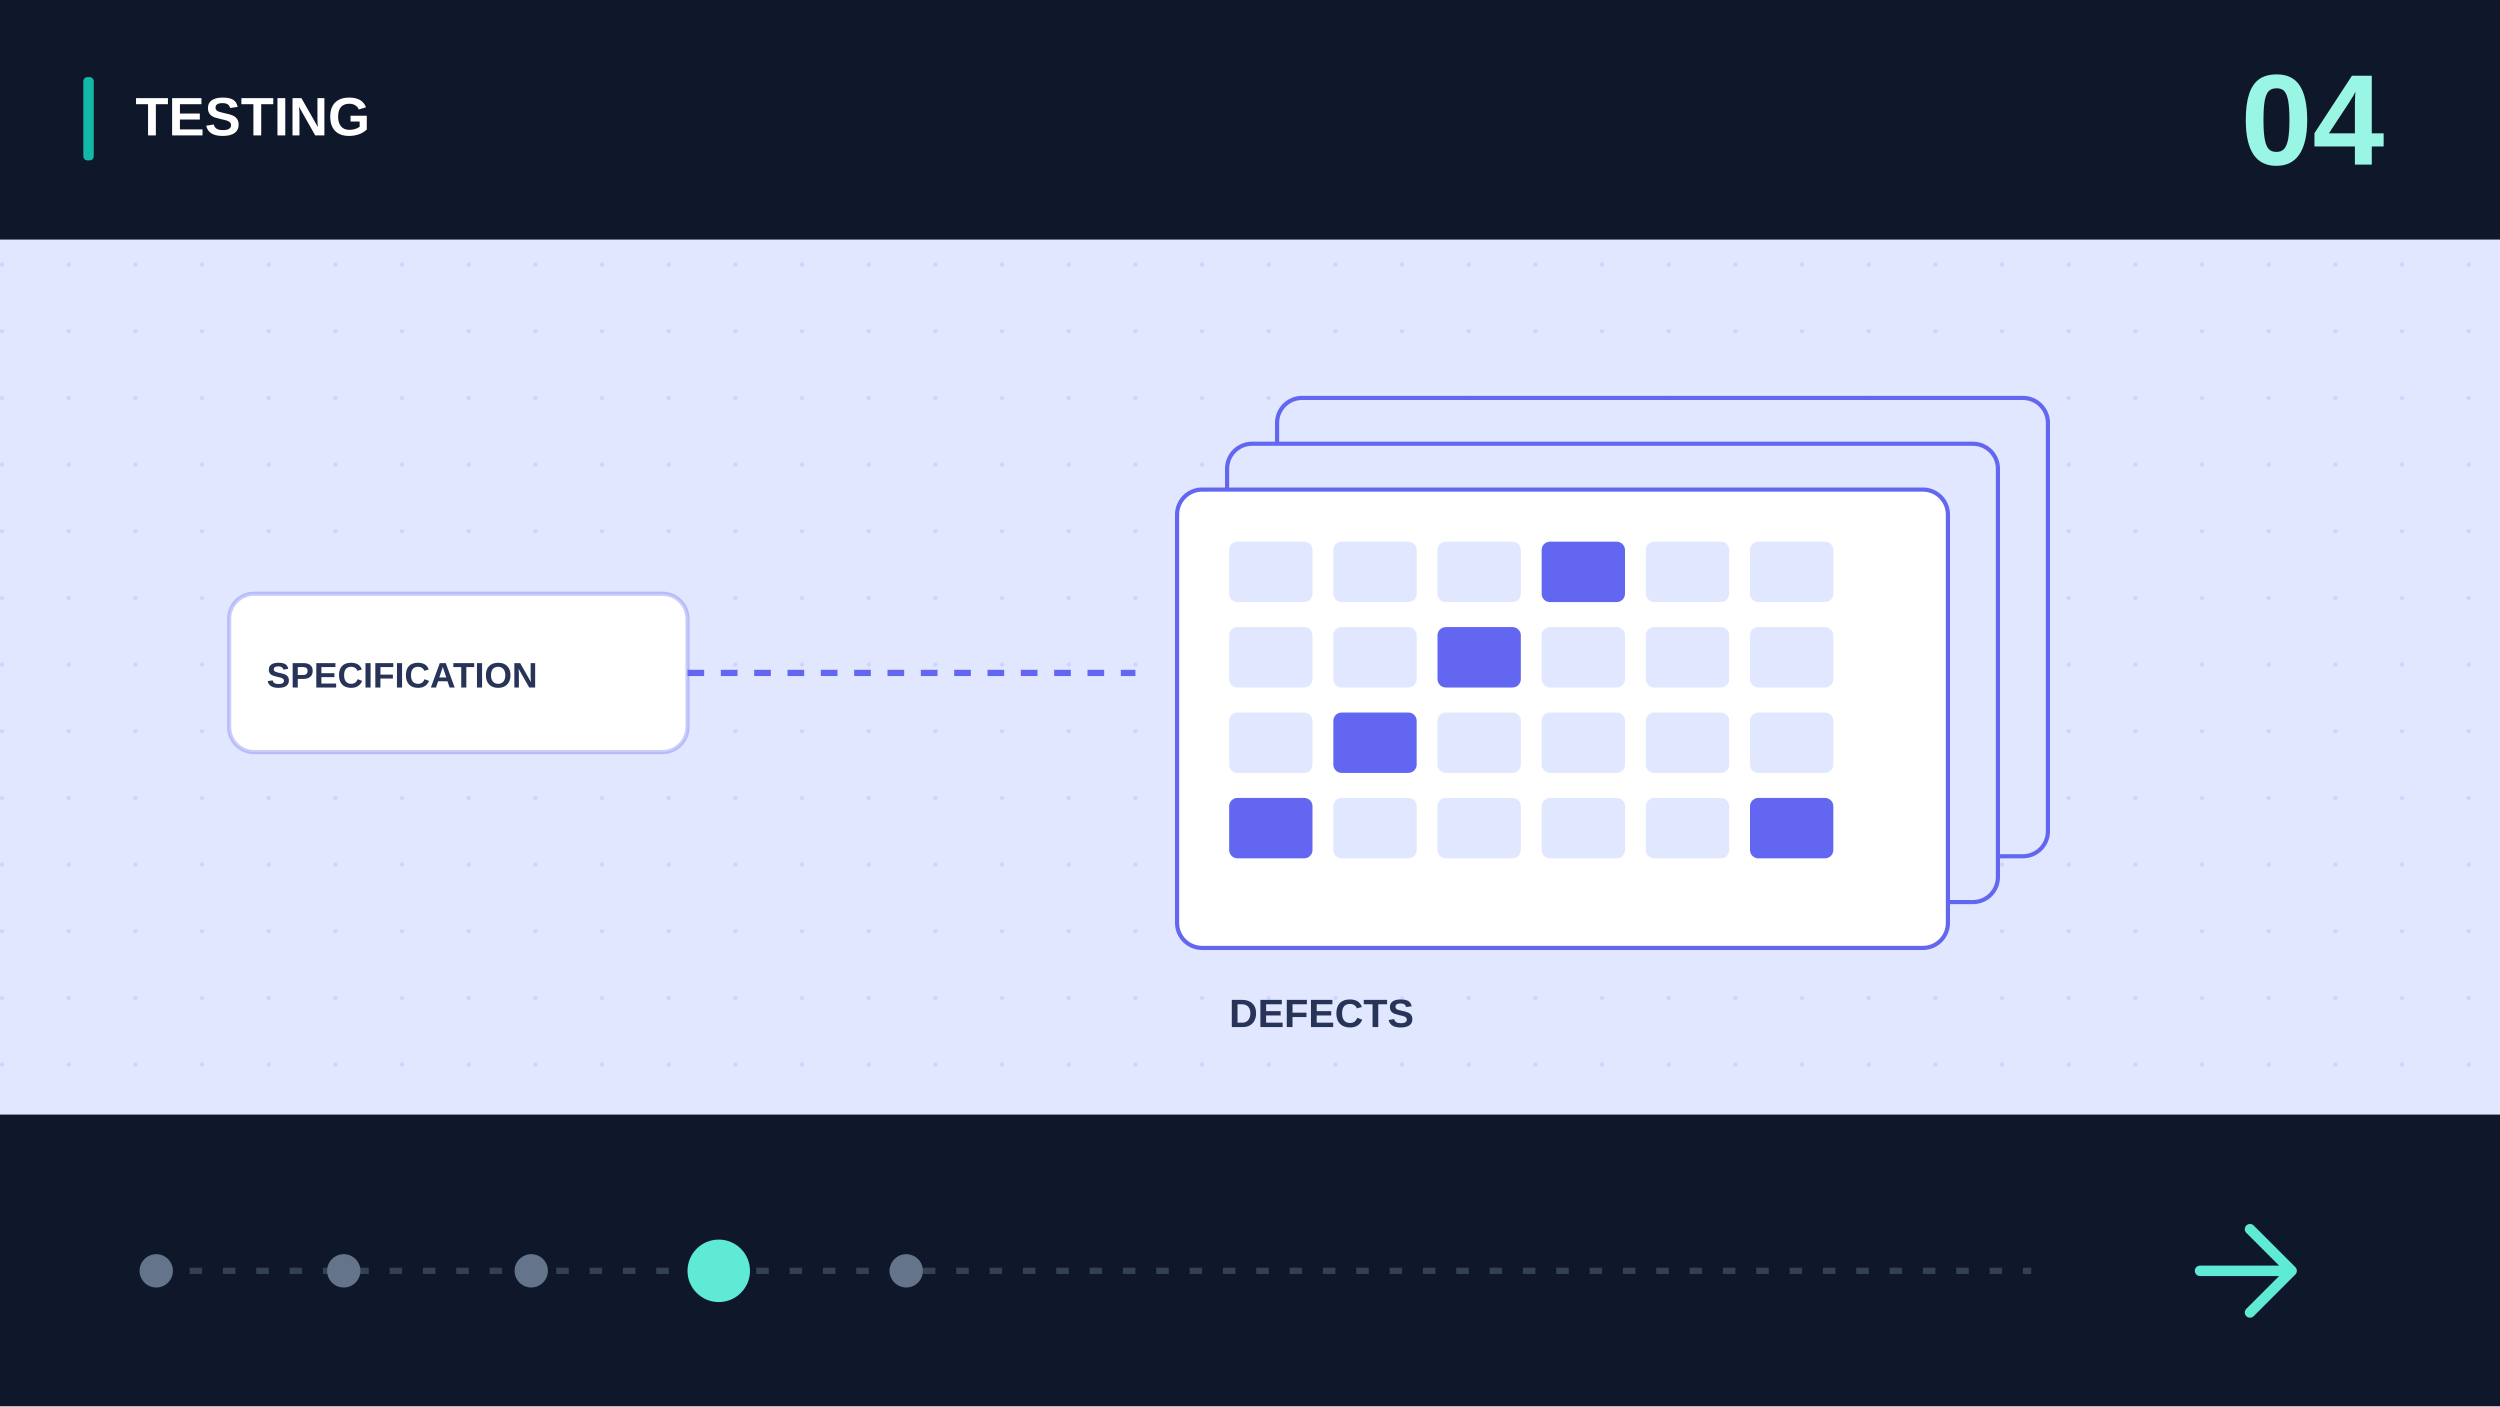
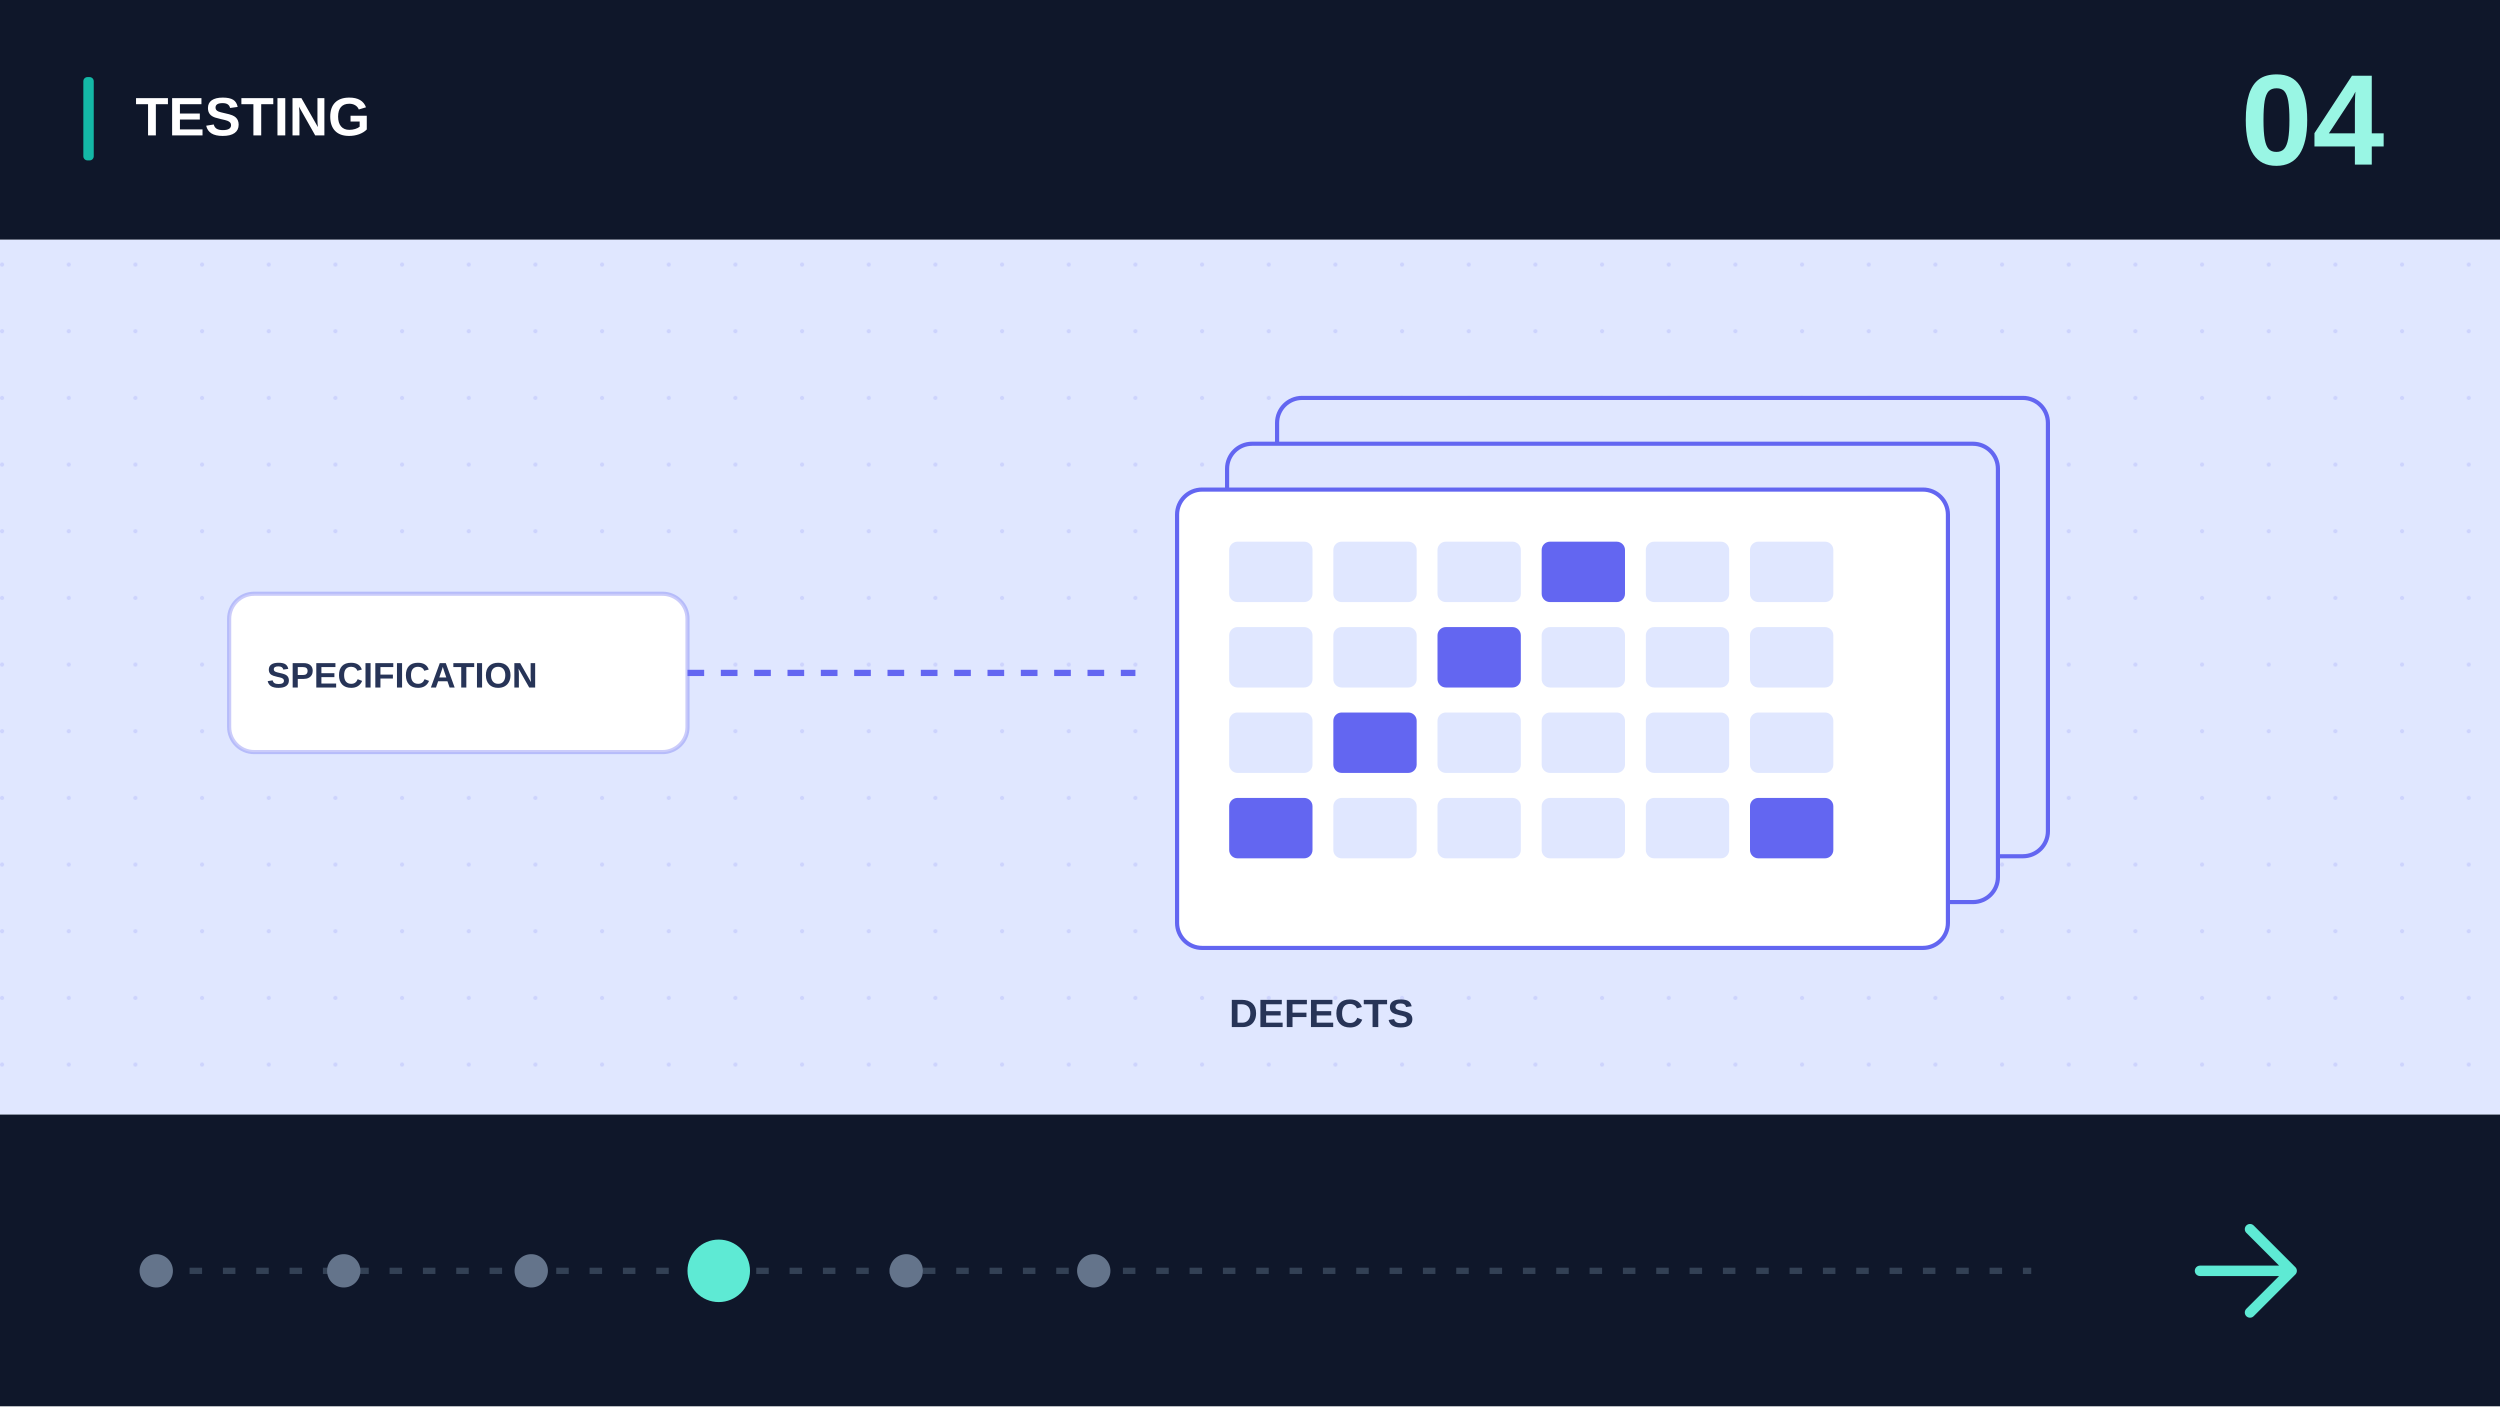
<svg xmlns="http://www.w3.org/2000/svg" width="1200" height="675" viewBox="0 0 1200 675">
  <rect width="1200" height="675" fill="#edf2f7" />
  <svg x="0" y="115" width="1200" height="420" viewBox="0 85 1200 420">
    <defs>
      <pattern id="grid" width="32" height="32" patternUnits="userSpaceOnUse">
        <circle cx="1" cy="1" r="1" fill="#6366f1" opacity=".15" />
      </pattern>
    </defs>
    <rect x="0" y="0" width="1200" height="675" rx="0" fill="#e0e7ff" stroke="none" stroke-width="2" />
    <rect width="1200" height="675" fill="url(#grid)" />
    <text x="54" y="51" font-family="Arial, sans-serif" font-size="14" font-weight="600" fill="#273457">ANTBLOG / ENGINEERING NOTES</text>
    <text x="1080" y="51" font-family="Arial, sans-serif" font-size="16" font-weight="500" fill="#273457">33</text>
    <path d="M54 73L1146 73" stroke="#6366f133" stroke-width="3" fill="none" />
    <rect x="613" y="161" width="370" height="220" rx="12" fill="#e0e7ff" stroke="#6366f1" stroke-width="2" />
    <rect x="589" y="183" width="370" height="220" rx="12" fill="#e0e7ff" stroke="#6366f1" stroke-width="2" />
    <rect x="565" y="205" width="370" height="220" rx="12" fill="#ffffff" stroke="#6366f1" stroke-width="2" />
    <rect x="590" y="230" width="40" height="29" rx="4" fill="#e0e7ff" stroke="none" stroke-width="2" />
    <rect x="640" y="230" width="40" height="29" rx="4" fill="#e0e7ff" stroke="none" stroke-width="2" />
    <rect x="690" y="230" width="40" height="29" rx="4" fill="#e0e7ff" stroke="none" stroke-width="2" />
    <rect x="740" y="230" width="40" height="29" rx="4" fill="#6366f1" stroke="none" stroke-width="2" />
    <rect x="790" y="230" width="40" height="29" rx="4" fill="#e0e7ff" stroke="none" stroke-width="2" />
    <rect x="840" y="230" width="40" height="29" rx="4" fill="#e0e7ff" stroke="none" stroke-width="2" />
    <rect x="590" y="271" width="40" height="29" rx="4" fill="#e0e7ff" stroke="none" stroke-width="2" />
    <rect x="640" y="271" width="40" height="29" rx="4" fill="#e0e7ff" stroke="none" stroke-width="2" />
    <rect x="690" y="271" width="40" height="29" rx="4" fill="#6366f1" stroke="none" stroke-width="2" />
    <rect x="740" y="271" width="40" height="29" rx="4" fill="#e0e7ff" stroke="none" stroke-width="2" />
    <rect x="790" y="271" width="40" height="29" rx="4" fill="#e0e7ff" stroke="none" stroke-width="2" />
    <rect x="840" y="271" width="40" height="29" rx="4" fill="#e0e7ff" stroke="none" stroke-width="2" />
    <rect x="590" y="312" width="40" height="29" rx="4" fill="#e0e7ff" stroke="none" stroke-width="2" />
    <rect x="640" y="312" width="40" height="29" rx="4" fill="#6366f1" stroke="none" stroke-width="2" />
    <rect x="690" y="312" width="40" height="29" rx="4" fill="#e0e7ff" stroke="none" stroke-width="2" />
    <rect x="740" y="312" width="40" height="29" rx="4" fill="#e0e7ff" stroke="none" stroke-width="2" />
    <rect x="790" y="312" width="40" height="29" rx="4" fill="#e0e7ff" stroke="none" stroke-width="2" />
    <rect x="840" y="312" width="40" height="29" rx="4" fill="#e0e7ff" stroke="none" stroke-width="2" />
    <rect x="590" y="353" width="40" height="29" rx="4" fill="#6366f1" stroke="none" stroke-width="2" />
    <rect x="640" y="353" width="40" height="29" rx="4" fill="#e0e7ff" stroke="none" stroke-width="2" />
    <rect x="690" y="353" width="40" height="29" rx="4" fill="#e0e7ff" stroke="none" stroke-width="2" />
    <rect x="740" y="353" width="40" height="29" rx="4" fill="#e0e7ff" stroke="none" stroke-width="2" />
    <rect x="790" y="353" width="40" height="29" rx="4" fill="#e0e7ff" stroke="none" stroke-width="2" />
    <rect x="840" y="353" width="40" height="29" rx="4" fill="#6366f1" stroke="none" stroke-width="2" />
    <rect x="110" y="255" width="220" height="76" rx="12" fill="#ffffff" stroke="#6366f155" stroke-width="2" />
    <text x="128" y="300" font-family="Arial, sans-serif" font-size="17" font-weight="600" fill="#273457">SPECIFICATION</text>
    <path d="M330 293L545 293" stroke="#6366f1" stroke-width="3" fill="none" stroke-dasharray="8 8" />
    <text x="590" y="463" font-family="Arial, sans-serif" font-size="19" font-weight="600" fill="#273457">DEFECTS</text>
    <rect x="0" y="507" width="1200" height="168" rx="0" fill="#273457" stroke="none" stroke-width="2" />
    <rect x="54" y="539" width="5" height="81" rx="0" fill="#6366f1" stroke="none" stroke-width="2" />
    <text x="78" y="578" font-family="Arial, sans-serif" font-size="60" font-weight="700" fill="#ffffff">STATIC TESTING</text>
    <text x="80" y="620" font-family="Arial, sans-serif" font-size="20" font-weight="500" fill="#cbd5e1">Read the specification before writing code</text>
  </svg>
  <rect width="1200" height="115" fill="#0f172a" />
  <rect x="40" y="37" width="5" height="40" rx="2" fill="#14B8A6" />
  <text x="65" y="65" font-family="Arial,sans-serif" font-size="26" font-weight="700" fill="white">TESTING</text>
  <text x="1110" y="79" text-anchor="middle" font-family="Arial,sans-serif" font-size="62" font-weight="700" fill="#99f6e4">04</text>
  <rect y="535" width="1200" height="140" fill="#0f172a" />
  <path d="M75 610h900" stroke="#334155" stroke-width="3" stroke-dasharray="6 10" />
  <circle cx="75" cy="610" r="8" fill="#64748b" />
  <circle cx="165" cy="610" r="8" fill="#64748b" />
  <circle cx="255" cy="610" r="8" fill="#64748b" />
  <circle cx="345" cy="610" r="15" fill="#5eead4" />
  <circle cx="435" cy="610" r="8" fill="#64748b" />
+   <circle cx="525" cy="610" r="8" fill="#64748b" />
  <path d="m1080 590 20 20-20 20m-24-20h44" fill="none" stroke="#5eead4" stroke-width="5" stroke-linecap="round" stroke-linejoin="round" />
</svg>
